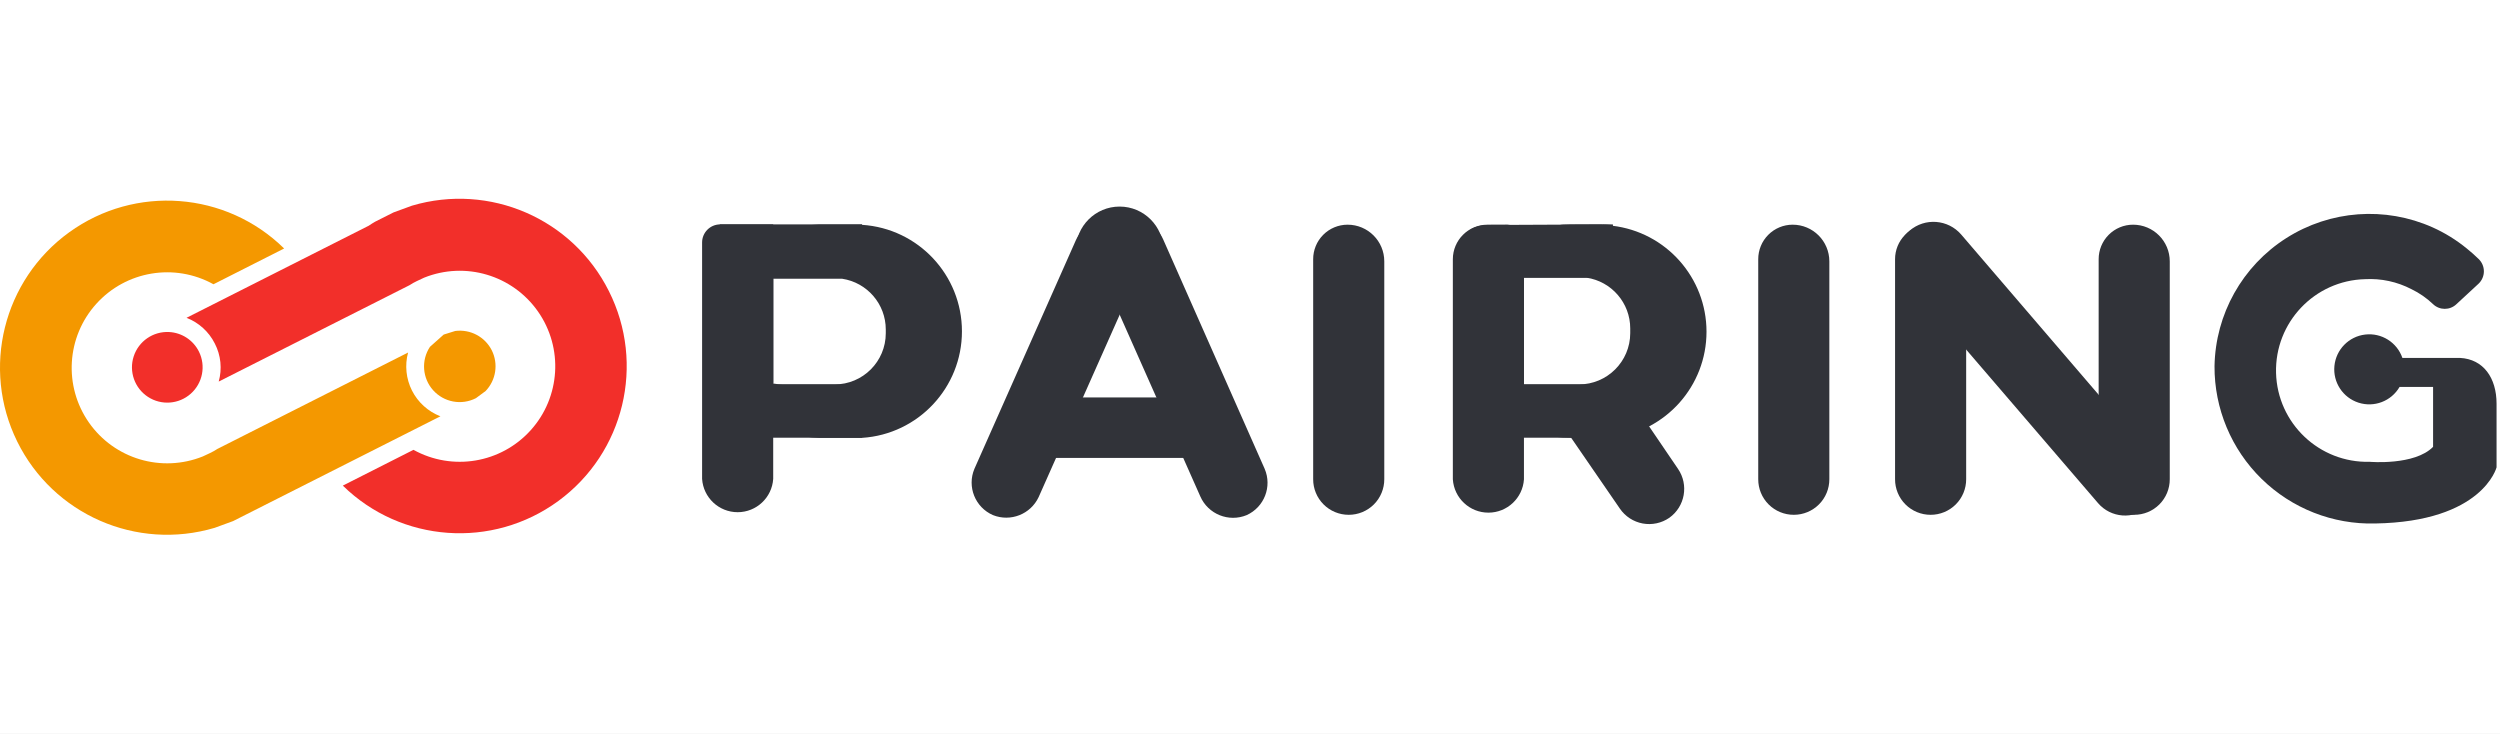
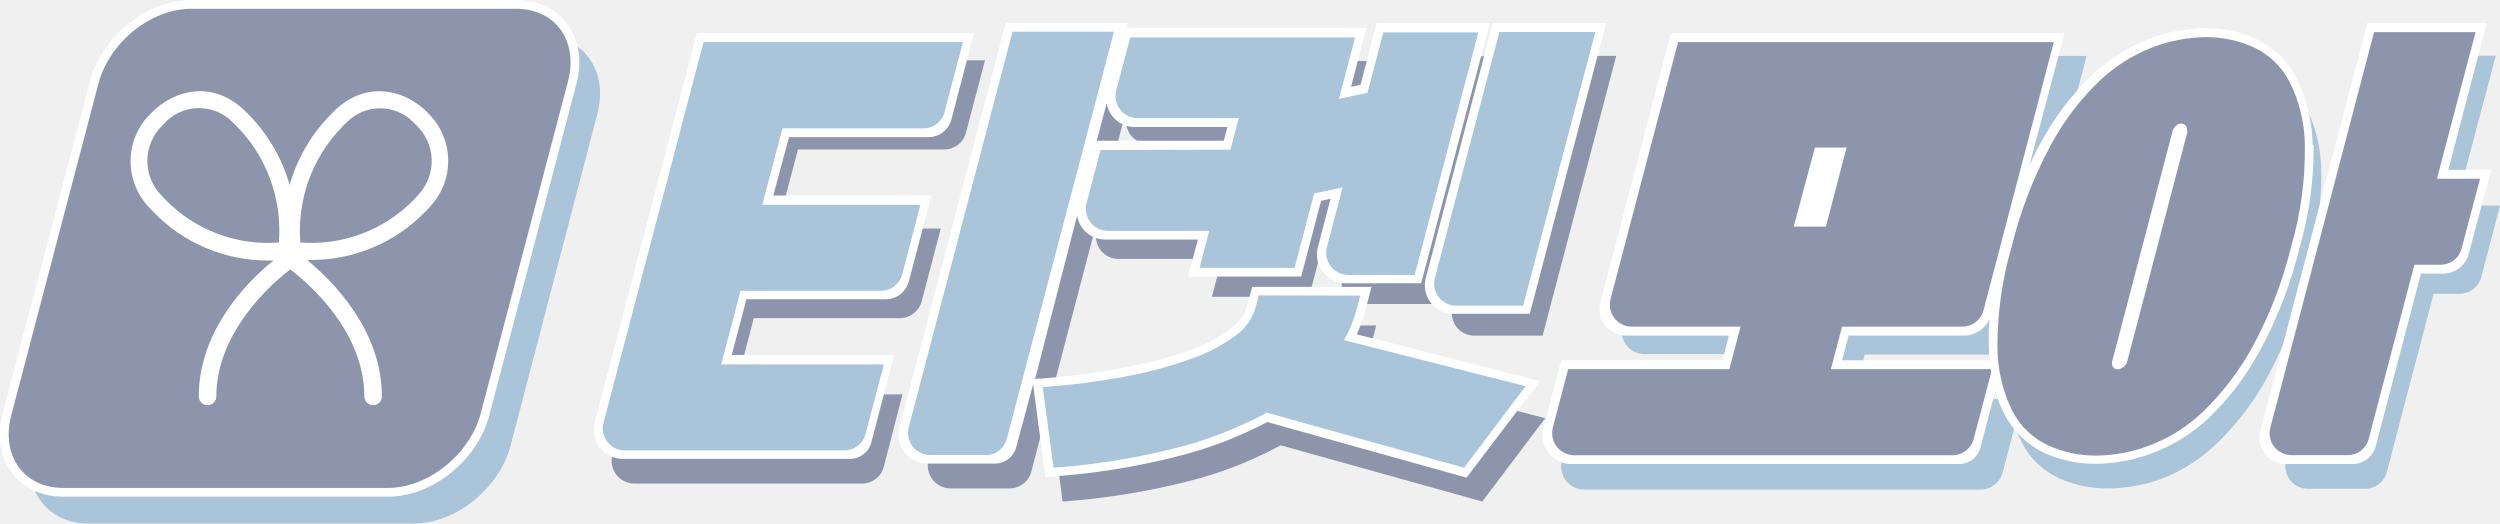
- <svg xmlns="http://www.w3.org/2000/svg" width="167" height="49" viewBox="0 0 167 49">
+ <svg xmlns="http://www.w3.org/2000/svg" viewBox="0 0 284.63 59.61">
  <defs>
-     <clipPath id="b">
-       <rect width="167" height="49" />
+     <style>.cls-1,.cls-5{fill:none;}.cls-2{clip-path:url(#clip-path);}.cls-3{fill:#aac4d9;}.cls-4{fill:#8d95ac;}.cls-5{stroke:#fff;stroke-miterlimit:10;}.cls-6{fill:#fff;}</style>
+     <clipPath id="clip-path" transform="translate(-0.37 -0.39)">
+       <rect class="cls-1" width="285" height="60" />
    </clipPath>
  </defs>
-   <g id="a" clip-path="url(#b)">
-     <rect width="167" height="49" fill="#fff" />
-     <g transform="translate(0 13.319)">
-       <path d="M25,12.53c-.15.09-.29.17-.43.27h0Z" transform="translate(0.09 -11)" fill="#fff" />
-       <path d="M28.24,16.23l-1,.5a3.72,3.72,0,0,1,.48-.27Z" transform="translate(0.09 -11)" fill="#fff" />
-       <path d="M14.43,27.67a3.72,3.72,0,0,1-.48.27l-.49.23Z" transform="translate(0.09 -11)" fill="#fff" />
-       <path d="M29.55,20l-.92.82a2.29,2.29,0,0,1,.92-.82Z" transform="translate(0.09 -11)" fill="#fff" />
-       <path d="M31.7,24.28l.65-.48A2.07,2.07,0,0,1,31.7,24.28Z" transform="translate(0.09 -11)" fill="#fff" />
-       <path d="M30.32,19.79l-.77.24a2.22,2.22,0,0,1,.77-.24Z" transform="translate(0.09 -11)" fill="#fff" />
-       <path d="M26.69,17v.08a5.14,5.14,0,0,1,.54-.37Zm0,0v.08a5.14,5.14,0,0,1,.54-.37Zm-1.1-4.82-.6.33,1.23-.62Zm.63-.29,1.23-.45a10.63,10.63,0,0,0-1.23.47ZM26.69,17v.08a5.14,5.14,0,0,1,.54-.37Zm0,0v.08a5.14,5.14,0,0,1,.54-.37Z" transform="translate(0.09 -11)" fill="#fff" />
-       <path d="M40.58,17.12a11.16,11.16,0,0,1-17.77,13l4.72-2.39a6.38,6.38,0,1,0,.71-11.5l-.49.23a3.72,3.72,0,0,0-.48.27L14.52,23.17a3.48,3.48,0,0,0-.26-2.54,3.56,3.56,0,0,0-1.89-1.72l12.17-6.15h0c.14-.1.28-.18.43-.27l1.23-.62,1.23-.45A11.16,11.16,0,0,1,40.58,17.12Z" transform="translate(0.09 -11)" fill="#f22f2a" />
-       <path d="M14.25,32.94a12.88,12.88,0,0,0,1.23-.45Zm1.23-.45.62-.29.61-.33Z" transform="translate(0.09 -11)" fill="#fff" />
-       <path d="M27.43,23.77a3.58,3.58,0,0,0,1.9,1.72l-13.85,7-1.23.45a11.16,11.16,0,1,1,4.64-18.66l-4.72,2.39a6.38,6.38,0,1,0-.71,11.5l.49-.23a3.72,3.72,0,0,0,.48-.27l12.74-6.44a3.58,3.58,0,0,0,.26,2.54Z" transform="translate(0.09 -11)" fill="#f49800" />
-       <path d="M13.2,21.17a2.36,2.36,0,1,1-2-1.31,2.36,2.36,0,0,1,2,1.31Z" transform="translate(0.09 -11)" fill="#f22f2a" />
-       <path d="M32.76,21.08a2.39,2.39,0,0,1-.41,2.72l-.65.48a2.38,2.38,0,0,1-3.07-3.43l.92-.82.77-.24a2.39,2.39,0,0,1,2.44,1.29Z" transform="translate(0.09 -11)" fill="#f49800" />
-       <path d="M51.56,12.67v17a2.38,2.38,0,0,1-4.75,0V13.88A1.21,1.21,0,0,1,48,12.67Z" transform="translate(0.09 -11)" fill="#313339" />
-       <path d="M90,32.07h0a2.37,2.37,0,0,1-2.37-2.38V15a2.3,2.3,0,0,1,2.3-2.31h0a2.45,2.45,0,0,1,2.45,2.45V29.69A2.37,2.37,0,0,1,90,32.07Z" transform="translate(0.09 -11)" fill="#313339" />
-       <path d="M119.74,32.07h0a2.37,2.37,0,0,1-2.38-2.38V15a2.3,2.3,0,0,1,2.3-2.31h0a2.45,2.45,0,0,1,2.45,2.45V29.69a2.37,2.37,0,0,1-2.37,2.38Z" transform="translate(0.09 -11)" fill="#313339" />
-       <path d="M128.87,32.07h0a2.37,2.37,0,0,1-2.37-2.38V15a2.3,2.3,0,0,1,2.3-2.31h0a2.45,2.45,0,0,1,2.45,2.45V29.69a2.37,2.37,0,0,1-2.38,2.38Z" transform="translate(0.09 -11)" fill="#313339" />
-       <path d="M142.47,32.07h0a2.37,2.37,0,0,1-2.37-2.38V15a2.3,2.3,0,0,1,2.3-2.31h0a2.45,2.45,0,0,1,2.45,2.45V29.69a2.37,2.37,0,0,1-2.38,2.38Z" transform="translate(0.09 -11)" fill="#313339" />
-       <path d="M143.41,31.55h0a2.38,2.38,0,0,1-3.35-.26L127.22,16.34a2.3,2.3,0,0,1,.25-3.25h0a2.45,2.45,0,0,1,3.45.26L143.66,28.2A2.38,2.38,0,0,1,143.41,31.55Z" transform="translate(0.09 -11)" fill="#313339" />
-       <path d="M66.24,32.09h0A2.37,2.37,0,0,1,65,29l6.79-15.3a2.31,2.31,0,0,1,3-1.17l.13.06a2.31,2.31,0,0,1,1.17,3l-6.8,15.3A2.39,2.39,0,0,1,66.24,32.09Z" transform="translate(0.09 -11)" fill="#313339" />
-       <path d="M83.19,32.09h0A2.37,2.37,0,0,0,84.39,29L77.6,13.65a2.3,2.3,0,0,0-3-1.17l-.13.06a2.29,2.29,0,0,0-1.17,3l6.79,15.3a2.39,2.39,0,0,0,3.1,1.25Z" transform="translate(0.09 -11)" fill="#313339" />
-       <rect width="9.5" height="3.56" transform="translate(48.08 1.67)" fill="#313339" />
-       <rect width="9.5" height="3.56" transform="translate(48.08 12.36)" fill="#313339" />
-       <path d="M57.5,12.68H55.12a7.13,7.13,0,1,0,0,14.25H57.5a7.13,7.13,0,0,0,0-14.23Zm1.58,7.26a3.42,3.42,0,0,1-3.42,3.42H52.21a3.49,3.49,0,0,1-.65-.06v-7h4.6a3.43,3.43,0,0,1,2.92,3.39Z" transform="translate(0.09 -11)" fill="#313339" />
-       <path d="M51.56,16.26v7a3.43,3.43,0,0,1-2.77-3.36v-.32a3.42,3.42,0,0,1,2.77-3.32Z" transform="translate(0.09 -11)" fill="#313339" />
-       <path d="M101.71,13.77V29.7a2.38,2.38,0,0,1-4.75,0V15a2.31,2.31,0,0,1,2.3-2.31h1.35a1.11,1.11,0,0,1,1,.76,1.27,1.27,0,0,1,.1.32Z" transform="translate(0.09 -11)" fill="#313339" />
-       <path d="M111.42,32.27h0a2.37,2.37,0,0,1-3.3-.61l-4.32-6.28,3.91-2.69L112,29A2.37,2.37,0,0,1,111.42,32.27Z" transform="translate(0.09 -11)" fill="#313339" />
-       <path d="M107.65,12.67v3.56h-9.5V13a2.32,2.32,0,0,1,1.11-.29Z" transform="translate(0.09 -11)" fill="#313339" />
-       <rect width="9.5" height="3.56" transform="translate(98.23 12.36)" fill="#313339" />
-       <path d="M107.65,12.72a7.52,7.52,0,0,0-.82-.05h-2a7.13,7.13,0,0,0-6.18,10.69,6.989,6.989,0,0,0,6.14,3.56h2a7.5,7.5,0,0,0,.82,0,7.129,7.129,0,0,0,0-14.16Zm1.16,7.22a3.43,3.43,0,0,1-3.43,3.42h-3.67V16.23h4.18a3.43,3.43,0,0,1,2.92,3.39Z" transform="translate(0.09 -11)" fill="#313339" />
-       <path d="M105.89,16.23h-4.18v7.12a3.43,3.43,0,0,1-3.2-3.41v-.32a3.43,3.43,0,0,1,2.92-3.39h3.95a4.36,4.36,0,0,1,.51,0Z" transform="translate(0.09 -11)" fill="#313339" />
-       <circle cx="2.93" cy="2.93" r="2.93" transform="translate(71.86 0.48)" fill="#313339" />
-       <rect width="10.63" height="4.04" transform="translate(69.01 13.23)" fill="#313339" />
-       <path d="M166.68,24.65V28.9s-.92,3.63-8.11,3.75a10.46,10.46,0,0,1-10.73-10.51,10.35,10.35,0,0,1,14.57-9.27,10.23,10.23,0,0,1,2.28,1.41c.28.22.54.46.79.7a1.14,1.14,0,0,1,0,1.65L164,18a1.13,1.13,0,0,1-1.56,0h0A5.62,5.62,0,0,0,161,17a6,6,0,0,0-3.11-.67,6.1,6.1,0,1,0,.32,12.2s3,.26,4.23-1v-4H160.2a2.34,2.34,0,1,1,.19-1.94h3.85C165.8,21.67,166.68,22.92,166.68,24.65Z" transform="translate(0.09 -11)" fill="#313339" />
-       <path d="M167,15Z" transform="translate(0.09 -11)" fill="#313339" />
+   <g id="Layer_2" data-name="Layer 2">
+     <g id="Layer_1-2" data-name="Layer 1">
+       <g id="그룹_6809" data-name="그룹 6809">
+         <g class="cls-2">
+           <g id="그룹_6798" data-name="그룹 6798">
+             <path id="패스_16810" data-name="패스 16810" class="cls-3" d="M47.46,60h-37c-4.81,0-7.67-4-6.38-8.9L14,13.35c1.29-4.92,6.24-8.9,11.05-8.9H62c4.81,0,7.67,4,6.38,8.9L58.51,51.1C57.22,56,52.27,60,47.46,60" transform="translate(-0.37 -0.39)" />
+             <path id="패스_16811" data-name="패스 16811" class="cls-4" d="M44.55,56.44h-37c-4.81,0-7.67-4-6.38-8.9L11.09,9.79C12.38,4.87,17.33.89,22.14.89h37c4.82,0,7.67,4,6.38,8.9L55.6,47.54c-1.29,4.92-6.24,8.9-11.05,8.9" transform="translate(-0.37 -0.39)" />
+             <path id="패스_16812" data-name="패스 16812" class="cls-5" d="M44.55,56.44h-37c-4.81,0-7.67-4-6.38-8.9L11.09,9.79C12.38,4.87,17.33.89,22.14.89h37c4.82,0,7.67,4,6.38,8.9L55.6,47.54C54.31,52.46,49.36,56.44,44.55,56.44Z" transform="translate(-0.37 -0.39)" />
+             <path id="패스_16813" data-name="패스 16813" class="cls-6" d="M49.06,13.21c-2.52-2.56-6.88-3.74-10.53-.29l-.52.52a18.71,18.71,0,0,0-4.66,8,18.91,18.91,0,0,0-4.66-8c-.17-.18-.36-.35-.54-.53-3.65-3.44-8-2.26-10.51.3A7.6,7.6,0,0,0,17.34,24q.26.29.51.54a18.1,18.1,0,0,0,13,5.51c.21,0,.43,0,.66,0C28.79,32.21,23,37.86,23,45.52a1,1,0,1,0,2,0h0c0-7.41,6.47-13,8.42-14.45,2,1.5,8.43,7,8.43,14.45a1,1,0,0,0,2,0h0c0-7.66-5.79-13.3-8.52-15.53h.47a18.09,18.09,0,0,0,13-5.51,6.51,6.51,0,0,0,.51-.54,7.6,7.6,0,0,0-.28-10.74M19.2,23.12c-.16-.17-.31-.32-.46-.49a5.62,5.62,0,0,1,.16-8l.08-.08a5.35,5.35,0,0,1,7.88-.24c.16.14.32.3.47.46A16.94,16.94,0,0,1,32.12,28,16.27,16.27,0,0,1,19.2,23.12m28.74-.49-.45.49A16.29,16.29,0,0,1,34.56,28a17,17,0,0,1,4.79-13.2c.16-.15.31-.32.47-.46a5.33,5.33,0,0,1,7.56-.09c.11.1.22.22.32.33a5.62,5.62,0,0,1,.35,7.93,1.14,1.14,0,0,1-.11.11" transform="translate(-0.37 -0.39)" />
+             <path id="패스_16814" data-name="패스 16814" class="cls-4" d="M157.06,37.44,156.64,39a15.27,15.27,0,0,1-1.46,3.61L176.3,48l-7.17,9.49-22.95-6.4a45.46,45.46,0,0,1-10.66,4.13,81.87,81.87,0,0,1-14.17,2.27l-1.25-9.37a85.12,85.12,0,0,0,9.68-1.25,49.07,49.07,0,0,0,7.57-2,19,19,0,0,0,5.12-2.65A6.2,6.2,0,0,0,144.86,39l.4-1.51Zm-15.1-17,1-3.67H131.11a2.58,2.58,0,0,1-2.54-2.62,2.84,2.84,0,0,1,.1-.64l1.62-6.17h26.17l-1.88,7.16,3.32-.7,1.85-7h11.06L163.4,35h-7.77a2.58,2.58,0,0,1-2.54-2.61,3.52,3.52,0,0,1,.09-.64L155,24.81l-3.32.7-2.27,8.67H138.35l1.13-4.31H127.67a2.57,2.57,0,0,1-2.53-2.61,2.43,2.43,0,0,1,.09-.65l1.62-6.17ZM176,38.6h-7.83A2.56,2.56,0,0,1,165.66,36a2.76,2.76,0,0,1,.1-.64l7.5-28.61h11.12Z" transform="translate(-0.37 -0.39)" />
+             <path id="패스_16815" data-name="패스 16815" class="cls-3" d="M193.12,6.76h44.82l-8.39,32a2.61,2.61,0,0,1-2.51,2H212.68l-1.34,5.07h19.23l-2.18,8.3a2.6,2.6,0,0,1-2.5,2H180.7a2.62,2.62,0,0,1-2.59-2.67,2.37,2.37,0,0,1,.09-.65L180,45.77h19.23l1.33-5.07h-13A2.6,2.6,0,0,1,185,38.06a2.5,2.5,0,0,1,.09-.66ZM206,30.44h6.69L216.18,17H209.5Z" transform="translate(-0.37 -0.39)" />
+             <path id="패스_16816" data-name="패스 16816" class="cls-3" d="M263,31.67a48.48,48.48,0,0,1-4.54,11.75,31.19,31.19,0,0,1-5.73,7.49,18.9,18.9,0,0,1-6.27,4A18.08,18.08,0,0,1,240.34,56a13.51,13.51,0,0,1-5.57-1.17,9,9,0,0,1-4.18-4,16.65,16.65,0,0,1-1.78-7.49,40.92,40.92,0,0,1,1.66-11.74A49,49,0,0,1,235,19.93a30.62,30.62,0,0,1,5.7-7.49,18.9,18.9,0,0,1,6.27-4,17.91,17.91,0,0,1,6.18-1.16,13.24,13.24,0,0,1,5.52,1.16,9,9,0,0,1,4.18,4,16.83,16.83,0,0,1,1.8,7.49A40,40,0,0,1,263,31.68m-20.78,0A56.32,56.32,0,0,0,240.72,39a17.76,17.76,0,0,0-.12,4.37,3.26,3.26,0,0,0,.9,2.13A2.3,2.3,0,0,0,243,46a3.42,3.42,0,0,0,1.69-.55,7,7,0,0,0,2-2.1,23.24,23.24,0,0,0,2.2-4.37,63.7,63.7,0,0,0,2.34-7.37,56.82,56.82,0,0,0,1.51-7.29A16.18,16.18,0,0,0,252.8,20a3.44,3.44,0,0,0-.9-2.1,2.07,2.07,0,0,0-1.4-.55,3.48,3.48,0,0,0-1.77.55,6.64,6.64,0,0,0-2,2.13,25.78,25.78,0,0,0-2.17,4.37,61.56,61.56,0,0,0-2.31,7.28M280,23.8h5l-2.13,8.13a2.52,2.52,0,0,1-2.43,1.9h-3l-5.33,20.31a2.51,2.51,0,0,1-2.42,1.9h-6.6a2.57,2.57,0,0,1-2.53-2.61,2.3,2.3,0,0,1,.09-.64L272.7,6.73h11.82Z" transform="translate(-0.37 -0.39)" />
+             <path id="패스_16817" data-name="패스 16817" class="cls-4" d="M112.52,7.25l-2.17,8.23a2.54,2.54,0,0,1-2.45,1.93H91.22l-2.37,9h18.63l-2.15,8.2a2.6,2.6,0,0,1-2.49,2H86.19l-2.28,8.68h19.21L101,53.5a2.54,2.54,0,0,1-2.47,1.94H72.59A2.59,2.59,0,0,1,70,52.82a2.84,2.84,0,0,1,.1-.65L81.92,7.25ZM115.28,56h-6.66A2.61,2.61,0,0,1,106,53.39a2.84,2.84,0,0,1,.1-.65L118.39,6.07h12l-12.6,48A2.57,2.57,0,0,1,115.27,56" transform="translate(-0.37 -0.39)" />
+             <path id="패스_16818" data-name="패스 16818" class="cls-6" d="M118,43.55l0,.37.1-.39ZM79.71,4.17,68.08,48.51a3.28,3.28,0,0,0,2.28,4,3.78,3.78,0,0,0,.82.12h26a2.49,2.49,0,0,0,2.39-1.87l2.6-9.95H83.68l1.67-6.35h15.87a2.72,2.72,0,0,0,2.63-2.06l2.56-9.75h-18L90.2,16h15.9a2.7,2.7,0,0,0,2.6-2.05l2.56-9.77Z" transform="translate(-0.37 -0.39)" />
+             <path id="패스_16819" data-name="패스 16819" class="cls-6" d="M157.11,3l-1.84,7.05-1.08.23,1.74-6.71H128.6l.16-.57H114.88l-12.1,46.05a3.29,3.29,0,0,0,2.32,4,3.6,3.6,0,0,0,.8.12h7.78a2.5,2.5,0,0,0,2.39-1.87l2-7.44,0-.37.16,0L123,24.94a3.23,3.23,0,0,0,3.15,2.72h10.6l-1.12,4.21h12.88l2.27-8.62,1.08-.24-1.45,5.52a3.28,3.28,0,0,0,2.29,4,3.16,3.16,0,0,0,.81.11h8.66L170,3ZM139.7,16.41H125.24l1.13-4.28a3.23,3.23,0,0,0,3.17,2.72h10.58Z" transform="translate(-0.37 -0.39)" />
+             <path id="패스_16820" data-name="패스 16820" class="cls-3" d="M110,5.19l-2.09,7.93A2.46,2.46,0,0,1,105.52,15H89.45l-2.29,8.71h18l-2.07,7.91a2.51,2.51,0,0,1-2.41,1.88h-16l-2.2,8.37h18.52l-2.08,7.92a2.49,2.49,0,0,1-2.39,1.88h-25A2.5,2.5,0,0,1,69,49.11a2.16,2.16,0,0,1,.09-.62L80.47,5.19Zm2.65,47h-6.42a2.53,2.53,0,0,1-2.48-2.56,3.42,3.42,0,0,1,.09-.63l11.81-45h11.55L115,50.34a2.49,2.49,0,0,1-2.39,1.88" transform="translate(-0.37 -0.39)" />
+             <path id="패스_16821" data-name="패스 16821" class="cls-6" d="M154.85,38.46a18.57,18.57,0,0,0,.94-2.62l.73-2.79H142.93l-.58,2.22a5,5,0,0,1-2,2.62,17.46,17.46,0,0,1-4.74,2.44,46.35,46.35,0,0,1-7.25,1.92A81.81,81.81,0,0,1,119,43.48l-.89.05-.15,0,0,.37,1.43,10.8.94-.07a79.91,79.91,0,0,0,14-2.26,45.86,45.86,0,0,0,10.32-3.93l22.69,6.33,8.35-11ZM170.33,3l-7.62,29a3.25,3.25,0,0,0,2.26,4,3,3,0,0,0,.84.12h8.73L183.24,3Z" transform="translate(-0.37 -0.39)" />
+             <path id="패스_16822" data-name="패스 16822" class="cls-3" d="M155.23,34.05l-.4,1.54a15.47,15.47,0,0,1-1.43,3.53l20.66,5.24-7,9.28L144.6,47.37a44.92,44.92,0,0,1-10.44,4.05,80.1,80.1,0,0,1-13.85,2.22l-1.22-9.17a86.65,86.65,0,0,0,9.47-1.22,48.63,48.63,0,0,0,7.4-2,18.72,18.72,0,0,0,5-2.59,6,6,0,0,0,2.33-3.16l.39-1.48ZM140.46,17.43l.95-3.59H129.85a2.52,2.52,0,0,1-2.48-2.56,3.42,3.42,0,0,1,.09-.63l1.59-6h25.6l-1.84,7,3.25-.69,1.8-6.88h10.82l-7.24,27.61h-7.6a2.51,2.51,0,0,1-2.48-2.55,2.28,2.28,0,0,1,.09-.63l1.78-6.78-3.24.68-2.23,8.48H136.94l1.1-4.21H126.49A2.51,2.51,0,0,1,124,24.1a2.18,2.18,0,0,1,.09-.63l1.58-6Zm33.32,17.76h-7.66a2.5,2.5,0,0,1-2.47-2.53,2.23,2.23,0,0,1,.09-.63l7.34-28H182Z" transform="translate(-0.37 -0.39)" />
+             <path id="패스_16823" data-name="패스 16823" class="cls-6" d="M226.9,41.41a18,18,0,0,0,.65,3.49l.9-3.49Z" transform="translate(-0.37 -0.39)" />
+             <path id="패스_16824" data-name="패스 16824" class="cls-6" d="M263.78,16.89a40.76,40.76,0,0,1-1.62,11.78,47.72,47.72,0,0,1-4.55,11.73A31,31,0,0,1,251.83,48,19.54,19.54,0,0,1,245.38,52a19,19,0,0,1-6.33,1.2A14.17,14.17,0,0,1,233.21,52a9.9,9.9,0,0,1-4.55-4.29,12.37,12.37,0,0,1-1.11-2.81l.9-3.49H226.9c-.05-.48-.09-1-.1-1.48a24.85,24.85,0,0,1,.09-3.23A3.23,3.23,0,0,1,224,38.6H210.83l-.73,2.81h16.8a18.56,18.56,0,0,0,.64,3.48l-1.7,6.47a2.48,2.48,0,0,1-2.39,1.86h-44.2A3.27,3.27,0,0,1,176,49.89a3.69,3.69,0,0,1,.12-.81l2-7.67h18.36l.73-2.81H185.49a3,3,0,0,1-3-3.05,3.24,3.24,0,0,1,.11-.76l8-30.62h44.82l-4,15.07c.45-1,.92-1.94,1.41-2.81a31.09,31.09,0,0,1,5.79-7.56,19.42,19.42,0,0,1,6.45-4.06,18.65,18.65,0,0,1,6.36-1.21,13.94,13.94,0,0,1,5.79,1.23,10,10,0,0,1,4.55,4.29,17.92,17.92,0,0,1,1.9,7.77" transform="translate(-0.37 -0.39)" />
+             <path id="패스_16825" data-name="패스 16825" class="cls-4" d="M191.42,5.19H234.2l-8,30.51a2.49,2.49,0,0,1-2.41,1.88h-13.7l-1.27,4.84h18.35l-2.09,7.93a2.47,2.47,0,0,1-2.38,1.87H179.56a2.51,2.51,0,0,1-2.47-2.55,2.72,2.72,0,0,1,.08-.63l1.74-6.62h18.35l1.27-4.84h-12.4A2.5,2.5,0,0,1,183.66,35a2.28,2.28,0,0,1,.09-.63Zm13.17,21h3.66l2.36-9H207Z" transform="translate(-0.37 -0.39)" />
+             <path id="패스_16826" data-name="패스 16826" class="cls-6" d="M226.9,41.41a18,18,0,0,0,.65,3.49l.9-3.49Zm52.22-21.69L283.5,3H269.9L257.73,49.4a3,3,0,0,0,2.14,3.72,2.64,2.64,0,0,0,.74.1h7.62a2.72,2.72,0,0,0,2.63-2.06L276,31.54h2.58a3,3,0,0,0,2.86-2.26L284,19.72Z" transform="translate(-0.37 -0.39)" />
+             <path id="패스_16827" data-name="패스 16827" class="cls-4" d="M277.82,20.74l4.4-16.69H270.66l-11.8,45a2.49,2.49,0,0,0,1.74,3.07,2.37,2.37,0,0,0,.65.09h6.43a2.45,2.45,0,0,0,2.37-1.85l5.21-19.83h3a2.46,2.46,0,0,0,2.37-1.85l2.1-7.94Z" transform="translate(-0.37 -0.39)" />
+             <path id="패스_16828" data-name="패스 16828" class="cls-4" d="M261,9.63a8.8,8.8,0,0,0-4.08-3.87,13,13,0,0,0-5.38-1.14,17.59,17.59,0,0,0-6.05,1.14,18.34,18.34,0,0,0-6.12,3.87A29.53,29.53,0,0,0,233.81,17a48.68,48.68,0,0,0-4.41,11.47,40.74,40.74,0,0,0-1.62,11.46,16.61,16.61,0,0,0,1.74,7.33,8.77,8.77,0,0,0,4.08,3.86,13,13,0,0,0,5.46,1.14,17.25,17.25,0,0,0,6-1.14,18,18,0,0,0,6.13-3.86,31,31,0,0,0,5.6-7.33,47.49,47.49,0,0,0,4.43-11.46A39,39,0,0,0,262.78,17,16.32,16.32,0,0,0,261,9.63m-11.55,5.64-6.9,26.3a1.26,1.26,0,0,1-1,.86h-.06l-.12,0a.63.63,0,0,1-.54-.7.74.74,0,0,1,0-.14l6.9-26.3a1.23,1.23,0,0,1,.8-.83h0a.93.93,0,0,1,.23,0h0a.65.65,0,0,1,.61.69.57.57,0,0,1,0,.18" transform="translate(-0.37 -0.39)" />
+           </g>
+         </g>
+       </g>
    </g>
  </g>
</svg>
